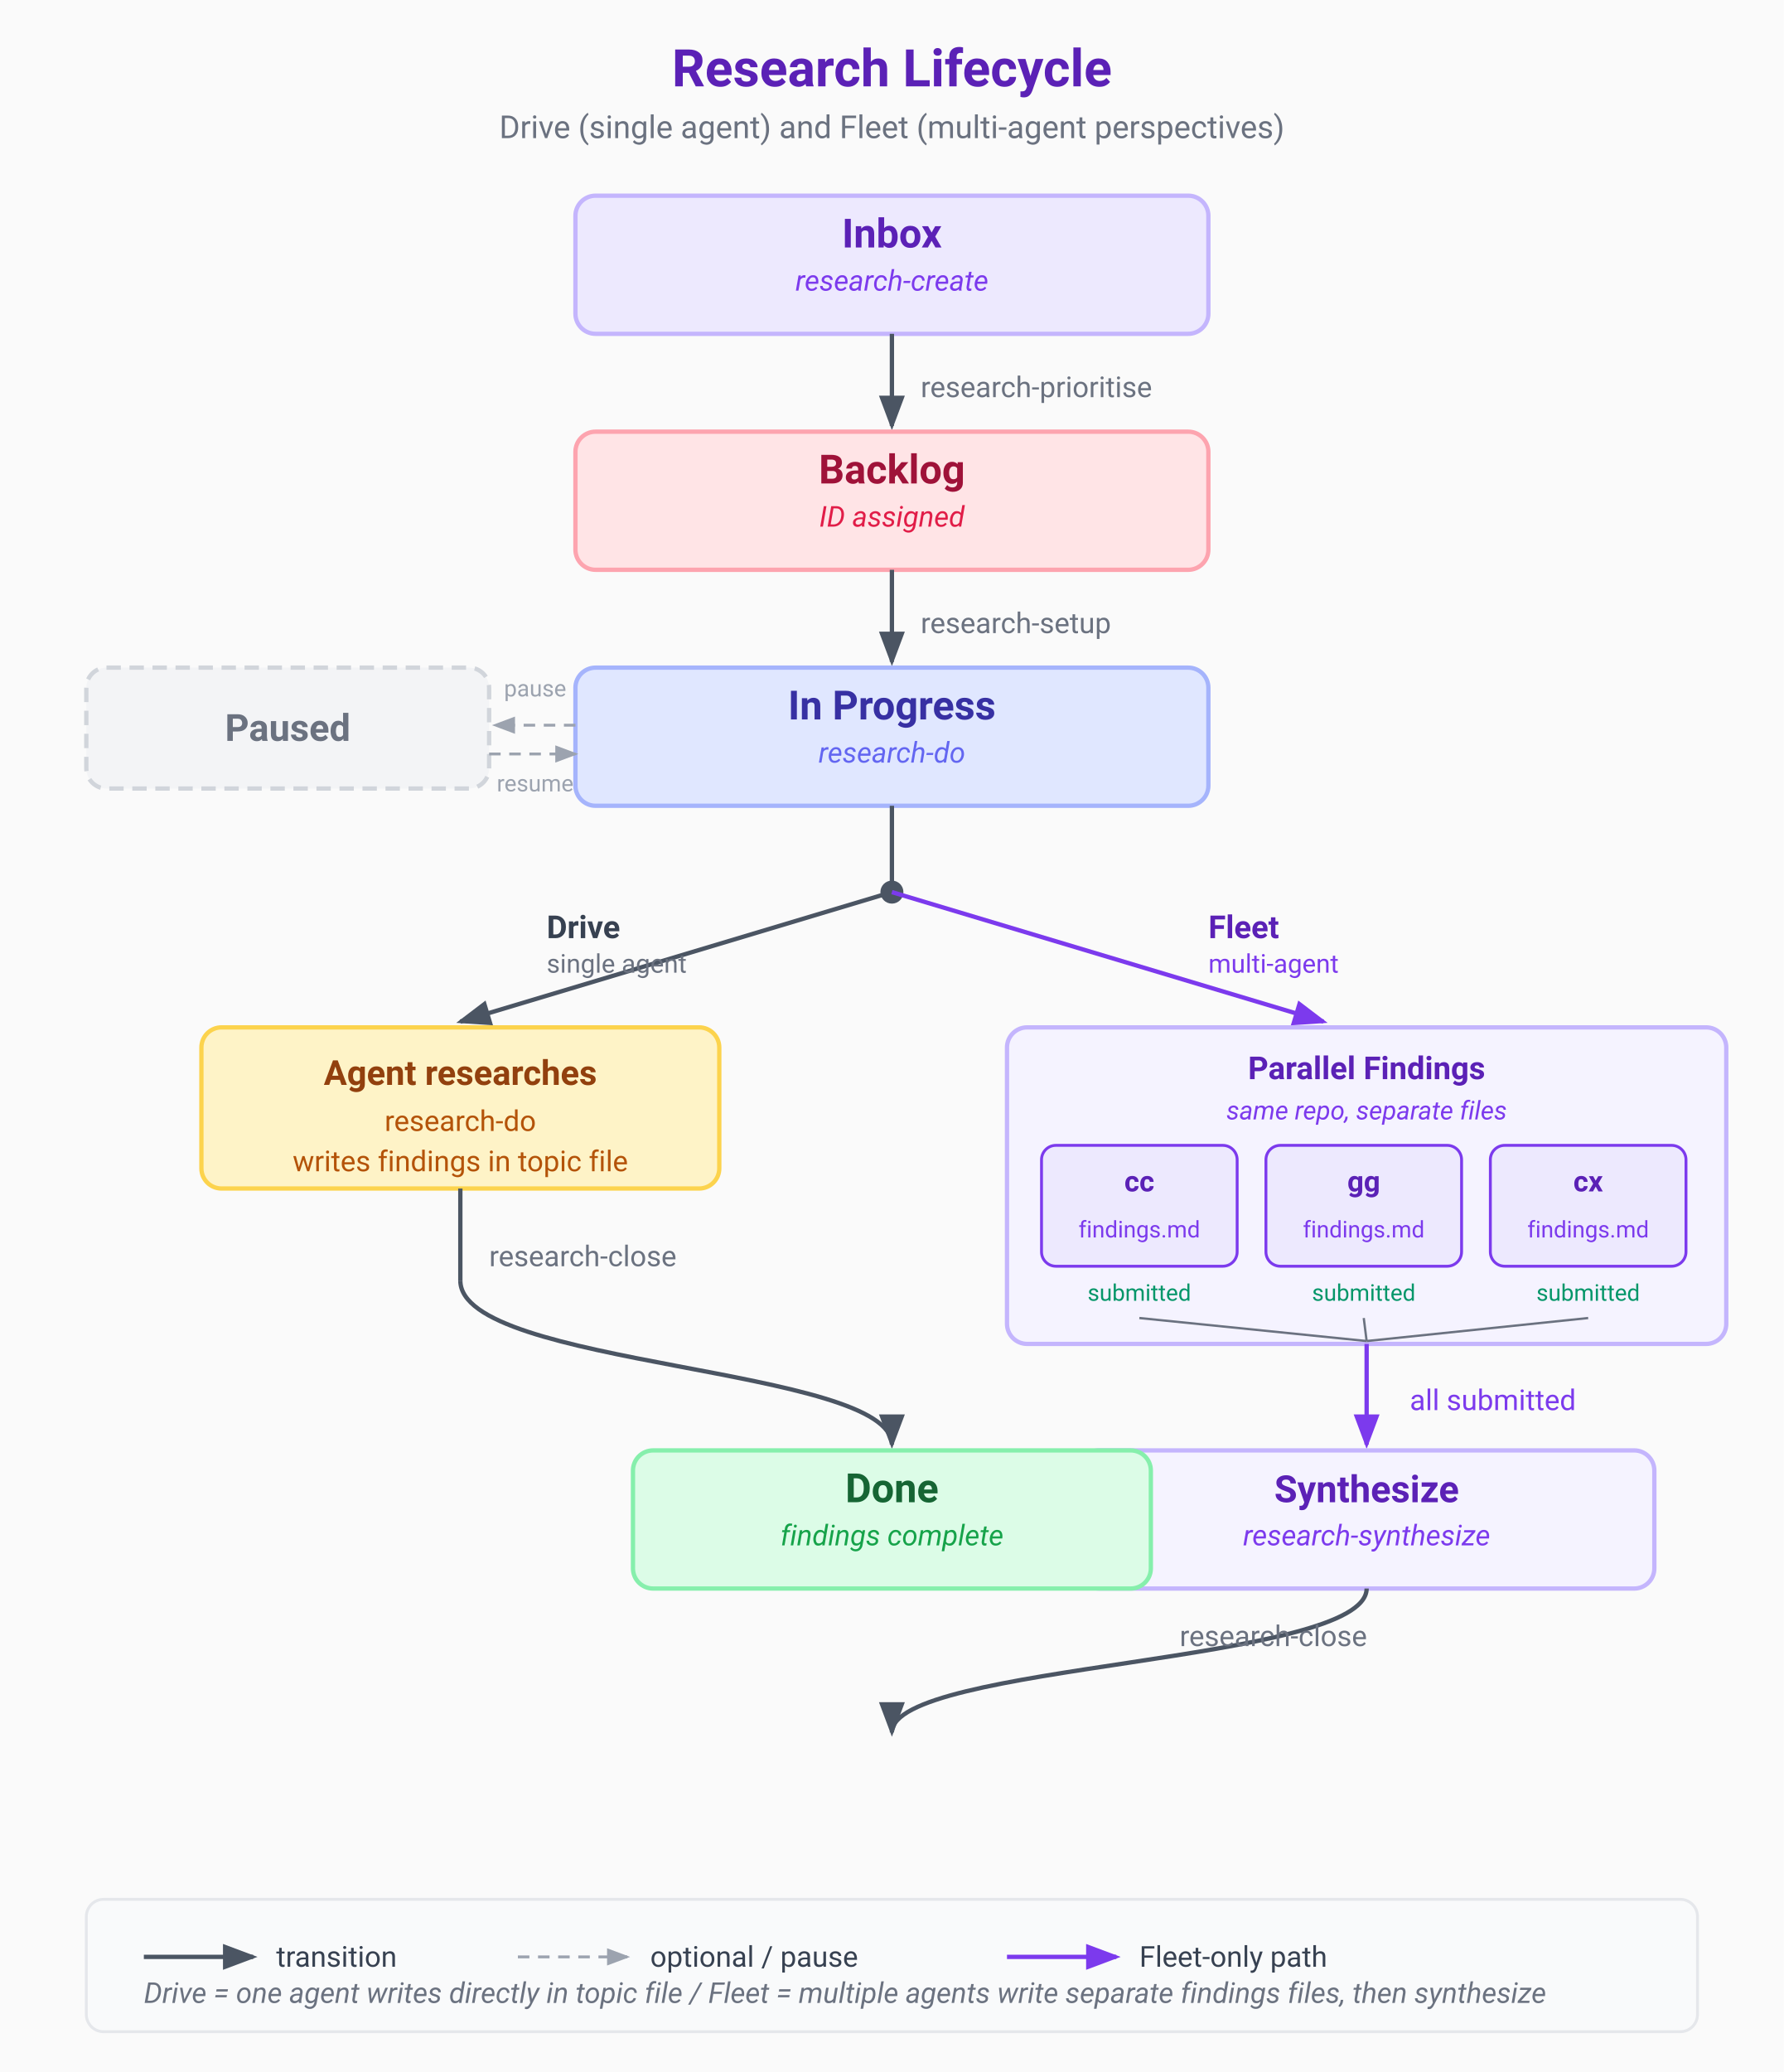
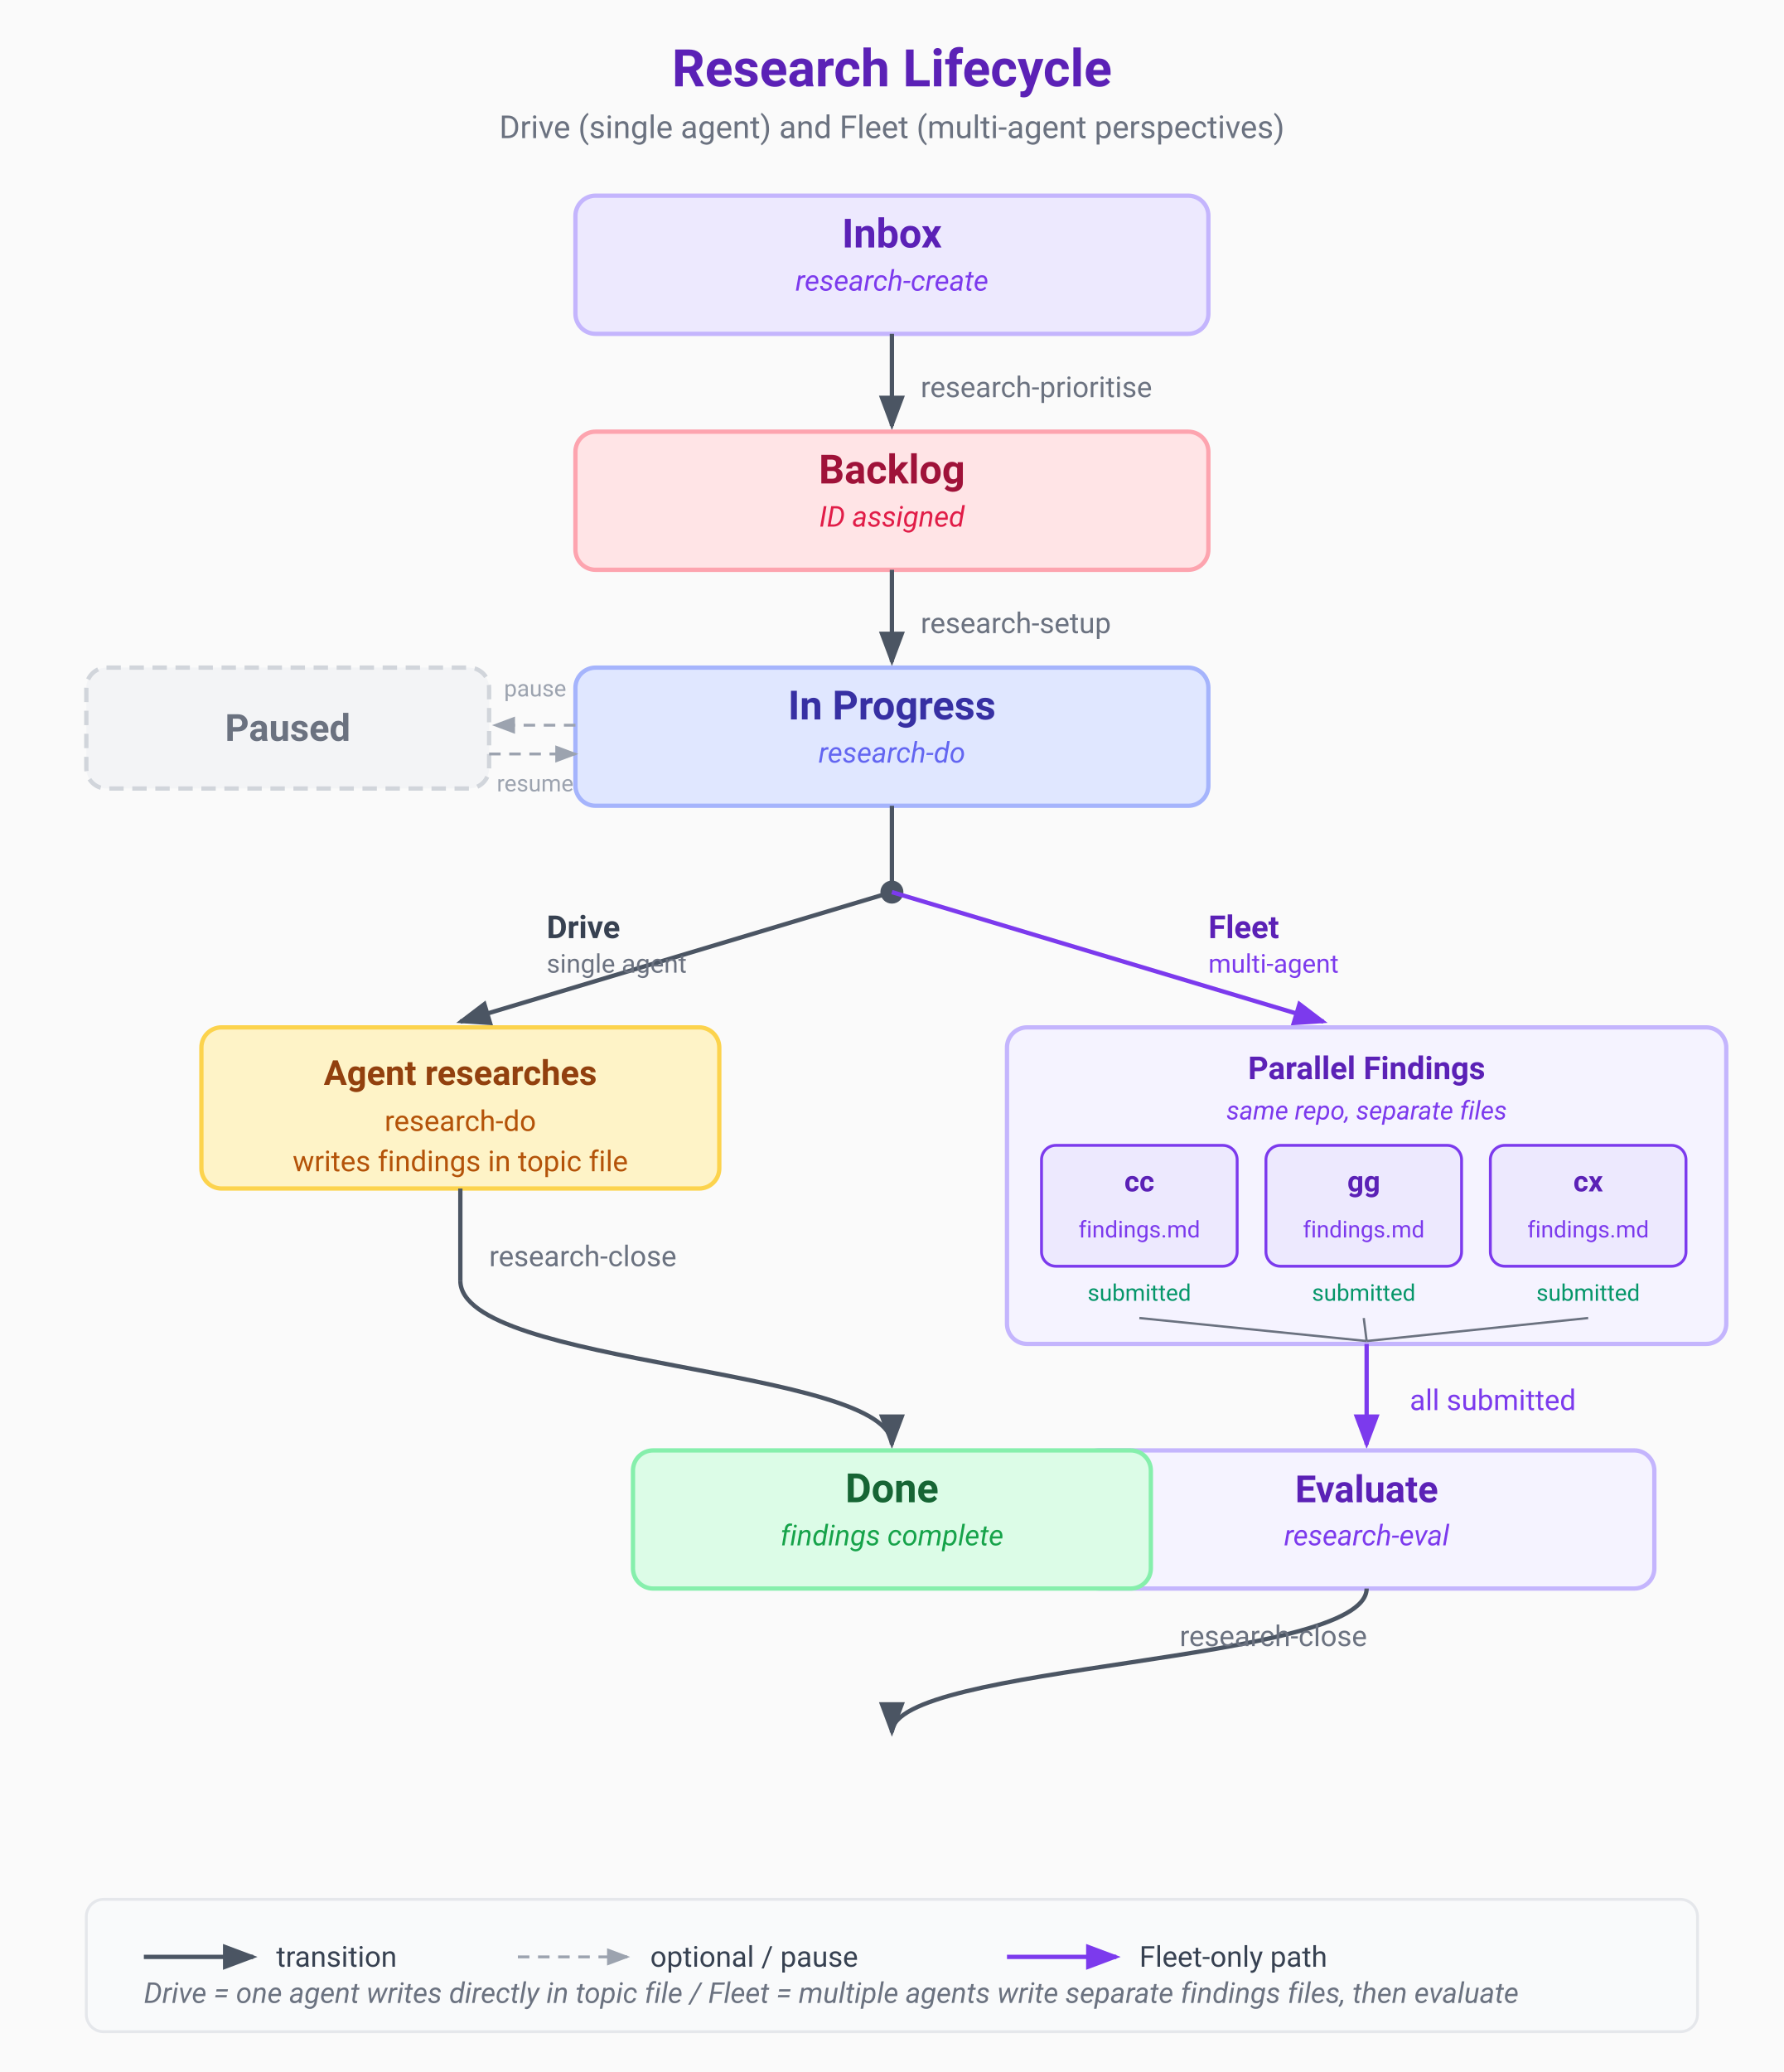
<svg xmlns="http://www.w3.org/2000/svg" viewBox="0 0 620 720" font-family="-apple-system,BlinkMacSystemFont,'Segoe UI',Roboto,Helvetica,Arial,sans-serif">
  <defs>
    <marker id="arr" markerWidth="8" markerHeight="6" refX="7" refY="3" orient="auto">
      <polygon points="0 0,8 3,0 6" fill="#4B5563" />
    </marker>
    <marker id="arr-l" markerWidth="8" markerHeight="6" refX="7" refY="3" orient="auto">
      <polygon points="0 0,8 3,0 6" fill="#9CA3AF" />
    </marker>
    <marker id="arr-p" markerWidth="8" markerHeight="6" refX="7" refY="3" orient="auto">
      <polygon points="0 0,8 3,0 6" fill="#7C3AED" />
    </marker>
  </defs>
  <rect width="620" height="720" fill="#FAFAFA" />
  <text x="310" y="30" text-anchor="middle" font-size="18" font-weight="700" fill="#5B21B6">Research Lifecycle</text>
  <text x="310" y="48" text-anchor="middle" font-size="11" fill="#6B7280">Drive (single agent) and Fleet (multi-agent perspectives)</text>
  <rect x="200" y="68" width="220" height="48" rx="7" fill="#EDE9FE" stroke="#C4B5FD" stroke-width="1.5" />
  <text x="310" y="86" text-anchor="middle" font-size="14" font-weight="600" fill="#5B21B6">Inbox</text>
  <text x="310" y="101" text-anchor="middle" font-size="10" fill="#7C3AED" font-style="italic">research-create</text>
  <line x1="310" y1="116" x2="310" y2="148" stroke="#4B5563" stroke-width="1.5" marker-end="url(#arr)" />
  <text x="320" y="138" font-size="10" fill="#6B7280">research-prioritise</text>
  <rect x="200" y="150" width="220" height="48" rx="7" fill="#FFE4E6" stroke="#FDA4AF" stroke-width="1.5" />
  <text x="310" y="168" text-anchor="middle" font-size="14" font-weight="600" fill="#9F1239">Backlog</text>
  <text x="310" y="183" text-anchor="middle" font-size="10" fill="#E11D48" font-style="italic">ID assigned</text>
  <line x1="310" y1="198" x2="310" y2="230" stroke="#4B5563" stroke-width="1.5" marker-end="url(#arr)" />
  <text x="320" y="220" font-size="10" fill="#6B7280">research-setup</text>
  <rect x="200" y="232" width="220" height="48" rx="7" fill="#E0E7FF" stroke="#A5B4FC" stroke-width="1.5" />
  <text x="310" y="250" text-anchor="middle" font-size="14" font-weight="600" fill="#3730A3">In Progress</text>
  <text x="310" y="265" text-anchor="middle" font-size="10" fill="#6366F1" font-style="italic">research-do</text>
  <line x1="310" y1="280" x2="310" y2="310" stroke="#4B5563" stroke-width="1.5" />
  <circle cx="310" cy="310" r="4" fill="#4B5563" />
  <line x1="310" y1="310" x2="160" y2="355" stroke="#4B5563" stroke-width="1.5" marker-end="url(#arr)" />
  <text x="190" y="326" font-size="11" font-weight="600" fill="#374151">Drive</text>
  <text x="190" y="338" font-size="9" fill="#6B7280">single agent</text>
  <rect x="70" y="357" width="180" height="56" rx="7" fill="#FEF3C7" stroke="#FCD34D" stroke-width="1.5" />
  <text x="160" y="377" text-anchor="middle" font-size="12" font-weight="600" fill="#92400E">Agent researches</text>
  <text x="160" y="393" text-anchor="middle" font-size="10" fill="#B45309">research-do</text>
  <text x="160" y="407" text-anchor="middle" font-size="10" fill="#B45309">writes findings in topic file</text>
  <line x1="160" y1="413" x2="160" y2="445" stroke="#4B5563" stroke-width="1.5" />
  <path d="M 160 445 C 160 475 310 475 310 502" fill="none" stroke="#4B5563" stroke-width="1.5" marker-end="url(#arr)" />
  <text x="170" y="440" font-size="10" fill="#6B7280">research-close</text>
  <line x1="310" y1="310" x2="460" y2="355" stroke="#7C3AED" stroke-width="1.5" marker-end="url(#arr-p)" />
  <text x="420" y="326" font-size="11" font-weight="600" fill="#5B21B6">Fleet</text>
  <text x="420" y="338" font-size="9" fill="#7C3AED">multi-agent</text>
  <rect x="350" y="357" width="250" height="110" rx="7" fill="#F5F3FF" stroke="#C4B5FD" stroke-width="1.5" />
  <text x="475" y="375" text-anchor="middle" font-size="11" font-weight="600" fill="#5B21B6">Parallel Findings</text>
  <text x="475" y="389" text-anchor="middle" font-size="9" fill="#7C3AED" font-style="italic">same repo, separate files</text>
  <rect x="362" y="398" width="68" height="42" rx="5" fill="#EDE9FE" stroke="#7C3AED" stroke-width="1" />
  <text x="396" y="414" text-anchor="middle" font-size="10" font-weight="600" fill="#5B21B6">cc</text>
  <text x="396" y="430" text-anchor="middle" font-size="8" fill="#7C3AED">findings.md</text>
  <rect x="440" y="398" width="68" height="42" rx="5" fill="#EDE9FE" stroke="#7C3AED" stroke-width="1" />
  <text x="474" y="414" text-anchor="middle" font-size="10" font-weight="600" fill="#5B21B6">gg</text>
  <text x="474" y="430" text-anchor="middle" font-size="8" fill="#7C3AED">findings.md</text>
  <rect x="518" y="398" width="68" height="42" rx="5" fill="#EDE9FE" stroke="#7C3AED" stroke-width="1" />
  <text x="552" y="414" text-anchor="middle" font-size="10" font-weight="600" fill="#5B21B6">cx</text>
  <text x="552" y="430" text-anchor="middle" font-size="8" fill="#7C3AED">findings.md</text>
  <text x="396" y="452" text-anchor="middle" font-size="8" fill="#059669">submitted</text>
  <text x="474" y="452" text-anchor="middle" font-size="8" fill="#059669">submitted</text>
  <text x="552" y="452" text-anchor="middle" font-size="8" fill="#059669">submitted</text>
  <line x1="396" y1="458" x2="475" y2="466" stroke="#6B7280" stroke-width="0.8" />
  <line x1="474" y1="458" x2="475" y2="466" stroke="#6B7280" stroke-width="0.8" />
  <line x1="552" y1="458" x2="475" y2="466" stroke="#6B7280" stroke-width="0.8" />
  <line x1="475" y1="467" x2="475" y2="502" stroke="#7C3AED" stroke-width="1.5" marker-end="url(#arr-p)" />
  <text x="490" y="490" font-size="10" fill="#7C3AED">all submitted</text>
  <rect x="375" y="504" width="200" height="48" rx="7" fill="#F5F3FF" stroke="#C4B5FD" stroke-width="1.5" />
-   <text x="475" y="522" text-anchor="middle" font-size="13" font-weight="600" fill="#5B21B6">Synthesize</text>
-   <text x="475" y="537" text-anchor="middle" font-size="10" fill="#7C3AED" font-style="italic">research-synthesize</text>
+   <text x="475" y="522" text-anchor="middle" font-size="13" font-weight="600" fill="#5B21B6">Evaluate</text>
+   <text x="475" y="537" text-anchor="middle" font-size="10" fill="#7C3AED" font-style="italic">research-eval</text>
  <path d="M 475 552 C 475 578 310 578 310 602" fill="none" stroke="#4B5563" stroke-width="1.5" marker-end="url(#arr)" />
  <text x="410" y="572" font-size="10" fill="#6B7280">research-close</text>
  <rect x="220" y="504" width="180" height="48" rx="7" fill="#DCFCE7" stroke="#86EFAC" stroke-width="1.5" />
  <text x="310" y="522" text-anchor="middle" font-size="14" font-weight="600" fill="#166534">Done</text>
  <text x="310" y="537" text-anchor="middle" font-size="10" fill="#16A34A" font-style="italic">findings complete</text>
  <rect x="30" y="232" width="140" height="42" rx="7" fill="#F3F4F6" stroke="#D1D5DB" stroke-width="1.5" stroke-dasharray="5,3" />
  <text x="100" y="253" text-anchor="middle" dominant-baseline="central" font-size="13" font-weight="600" fill="#6B7280">Paused</text>
  <line x1="200" y1="252" x2="172" y2="252" stroke="#9CA3AF" stroke-width="1" stroke-dasharray="4,3" marker-end="url(#arr-l)" />
  <text x="186" y="242" text-anchor="middle" font-size="8" fill="#9CA3AF">pause</text>
  <line x1="170" y1="262" x2="200" y2="262" stroke="#9CA3AF" stroke-width="1" stroke-dasharray="4,3" marker-end="url(#arr-l)" />
  <text x="186" y="275" text-anchor="middle" font-size="8" fill="#9CA3AF">resume</text>
  <rect x="30" y="660" width="560" height="46" rx="6" fill="#F9FAFB" stroke="#E5E7EB" stroke-width="1" />
  <line x1="50" y1="680" x2="88" y2="680" stroke="#4B5563" stroke-width="1.5" marker-end="url(#arr)" />
  <text x="96" y="680" dominant-baseline="central" font-size="10" fill="#374151">transition</text>
  <line x1="180" y1="680" x2="218" y2="680" stroke="#9CA3AF" stroke-width="1" stroke-dasharray="4,3" marker-end="url(#arr-l)" />
  <text x="226" y="680" dominant-baseline="central" font-size="10" fill="#374151">optional / pause</text>
  <line x1="350" y1="680" x2="388" y2="680" stroke="#7C3AED" stroke-width="1.5" marker-end="url(#arr-p)" />
  <text x="396" y="680" dominant-baseline="central" font-size="10" fill="#374151">Fleet-only path</text>
-   <text x="50" y="696" font-size="10" fill="#6B7280" font-style="italic">Drive = one agent writes directly in topic file  /  Fleet = multiple agents write separate findings files, then synthesize</text>
+   <text x="50" y="696" font-size="10" fill="#6B7280" font-style="italic">Drive = one agent writes directly in topic file  /  Fleet = multiple agents write separate findings files, then evaluate</text>
</svg>
